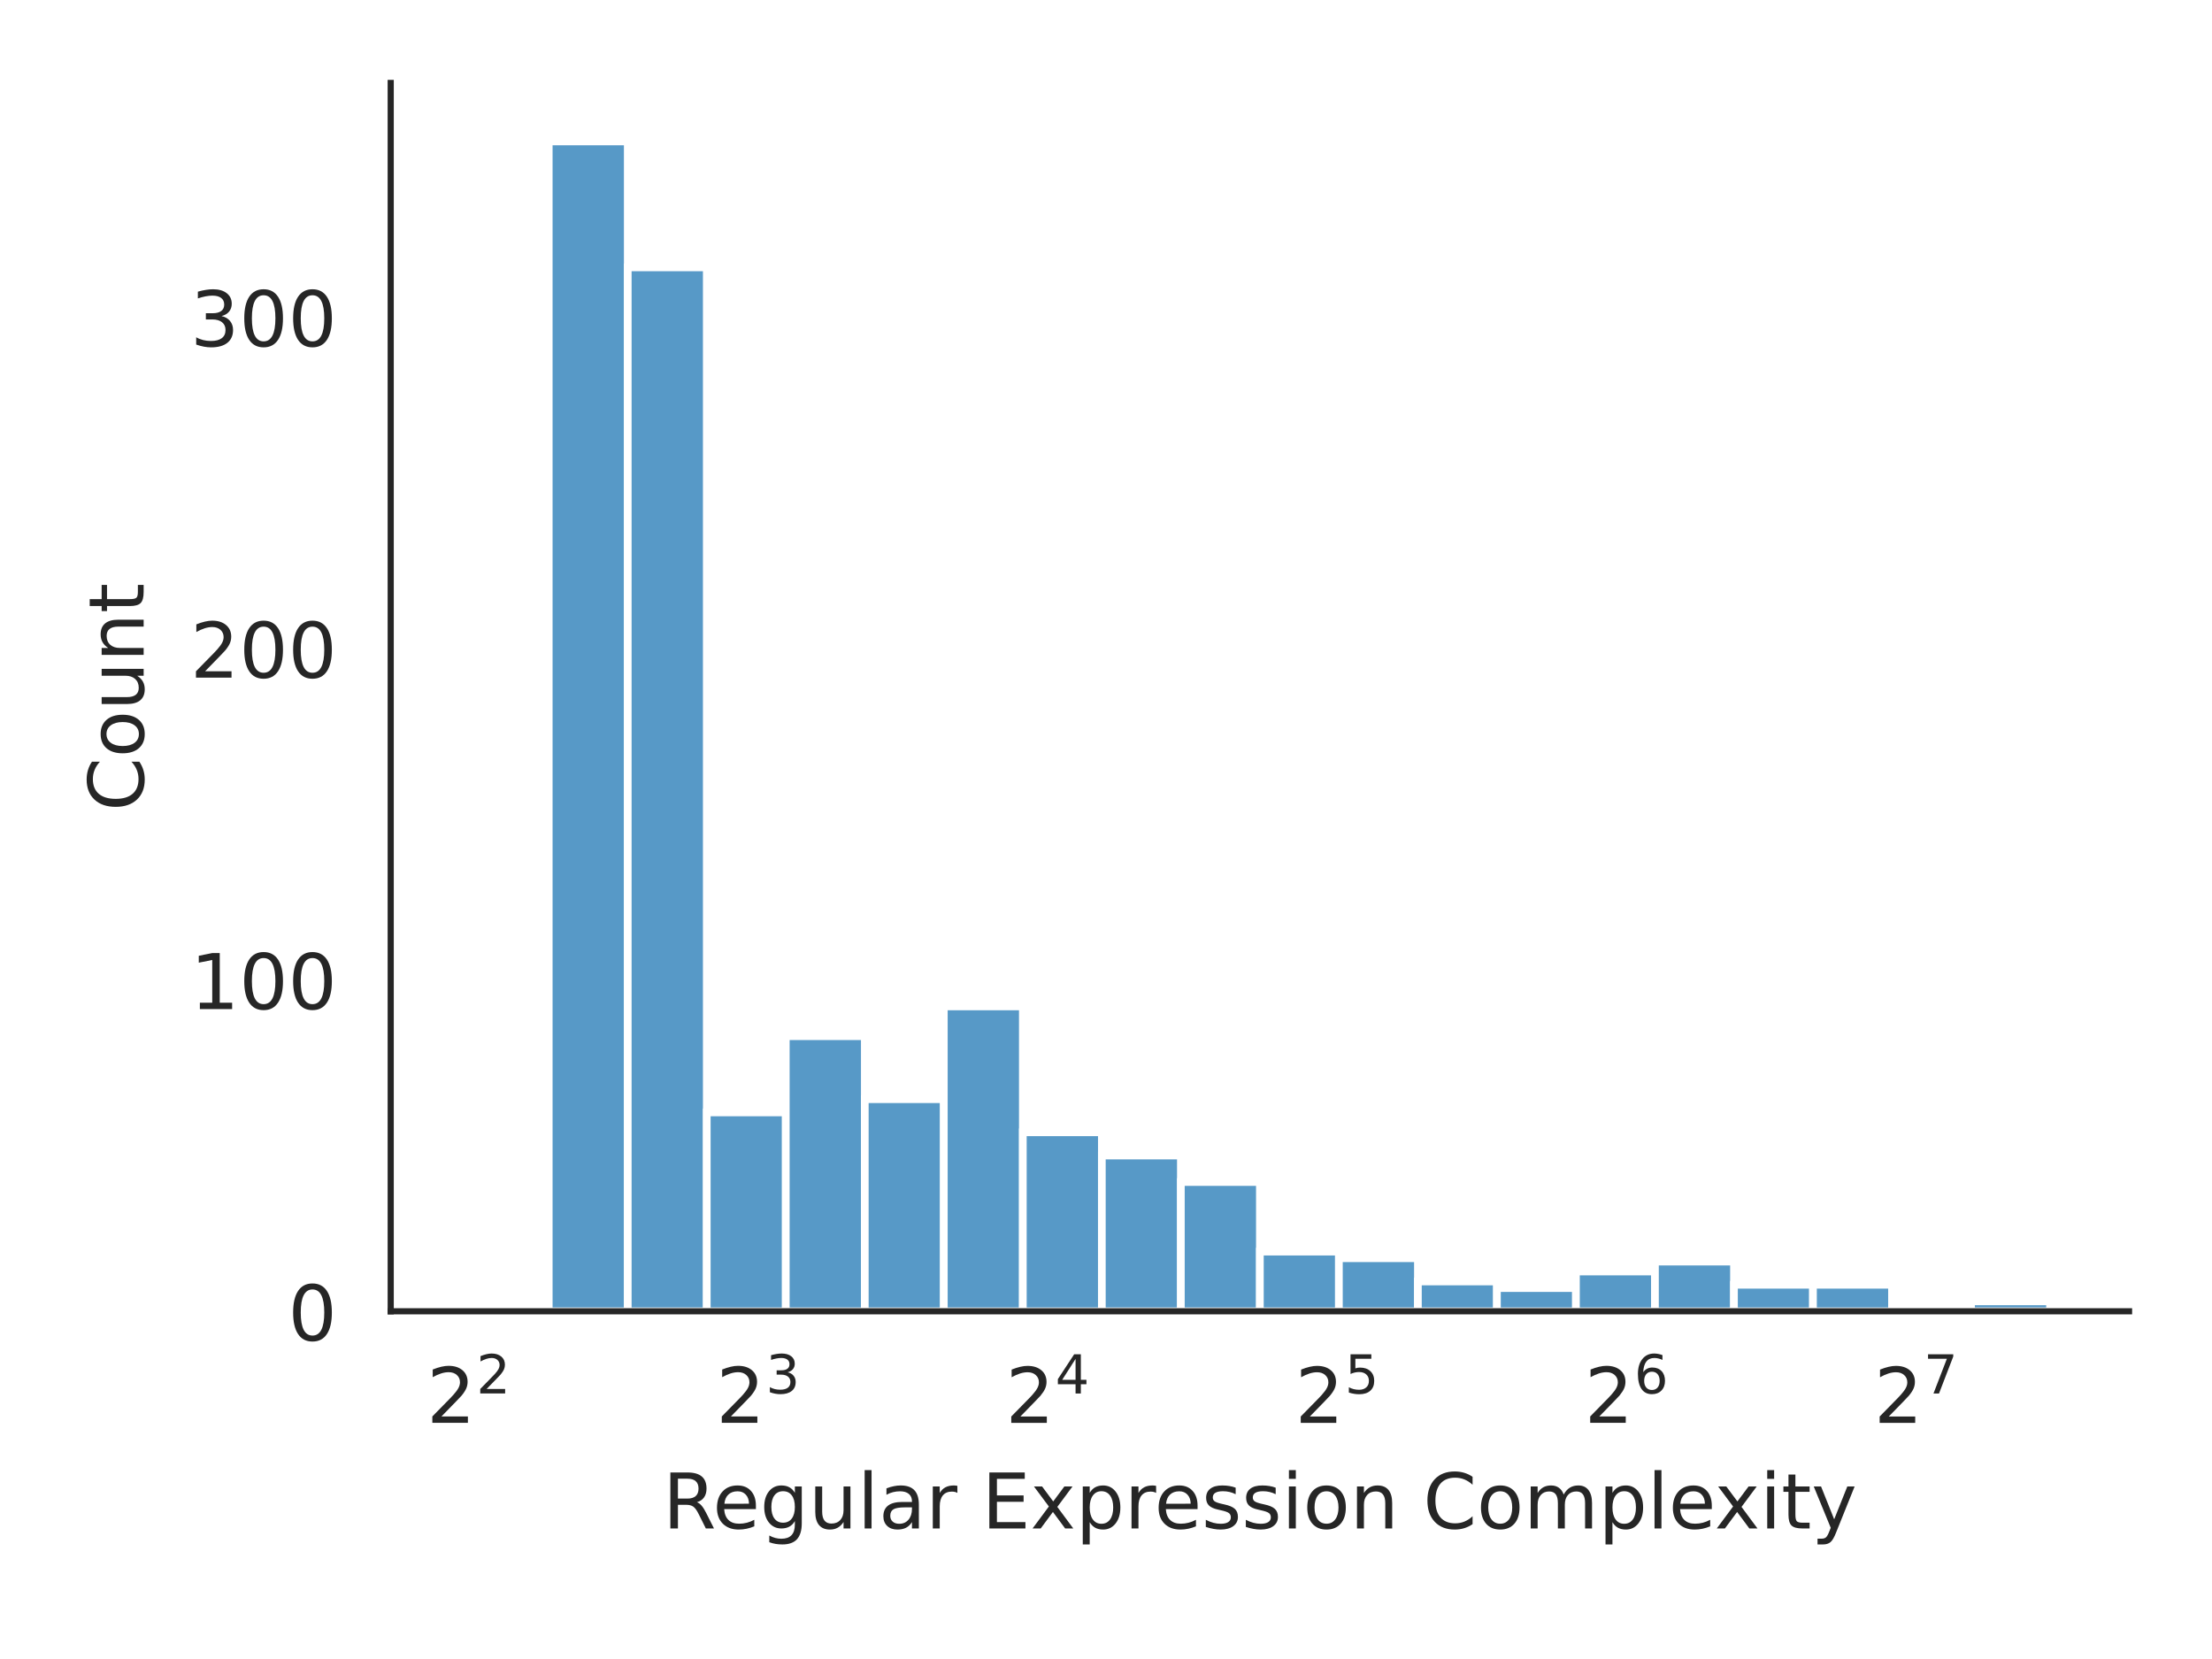
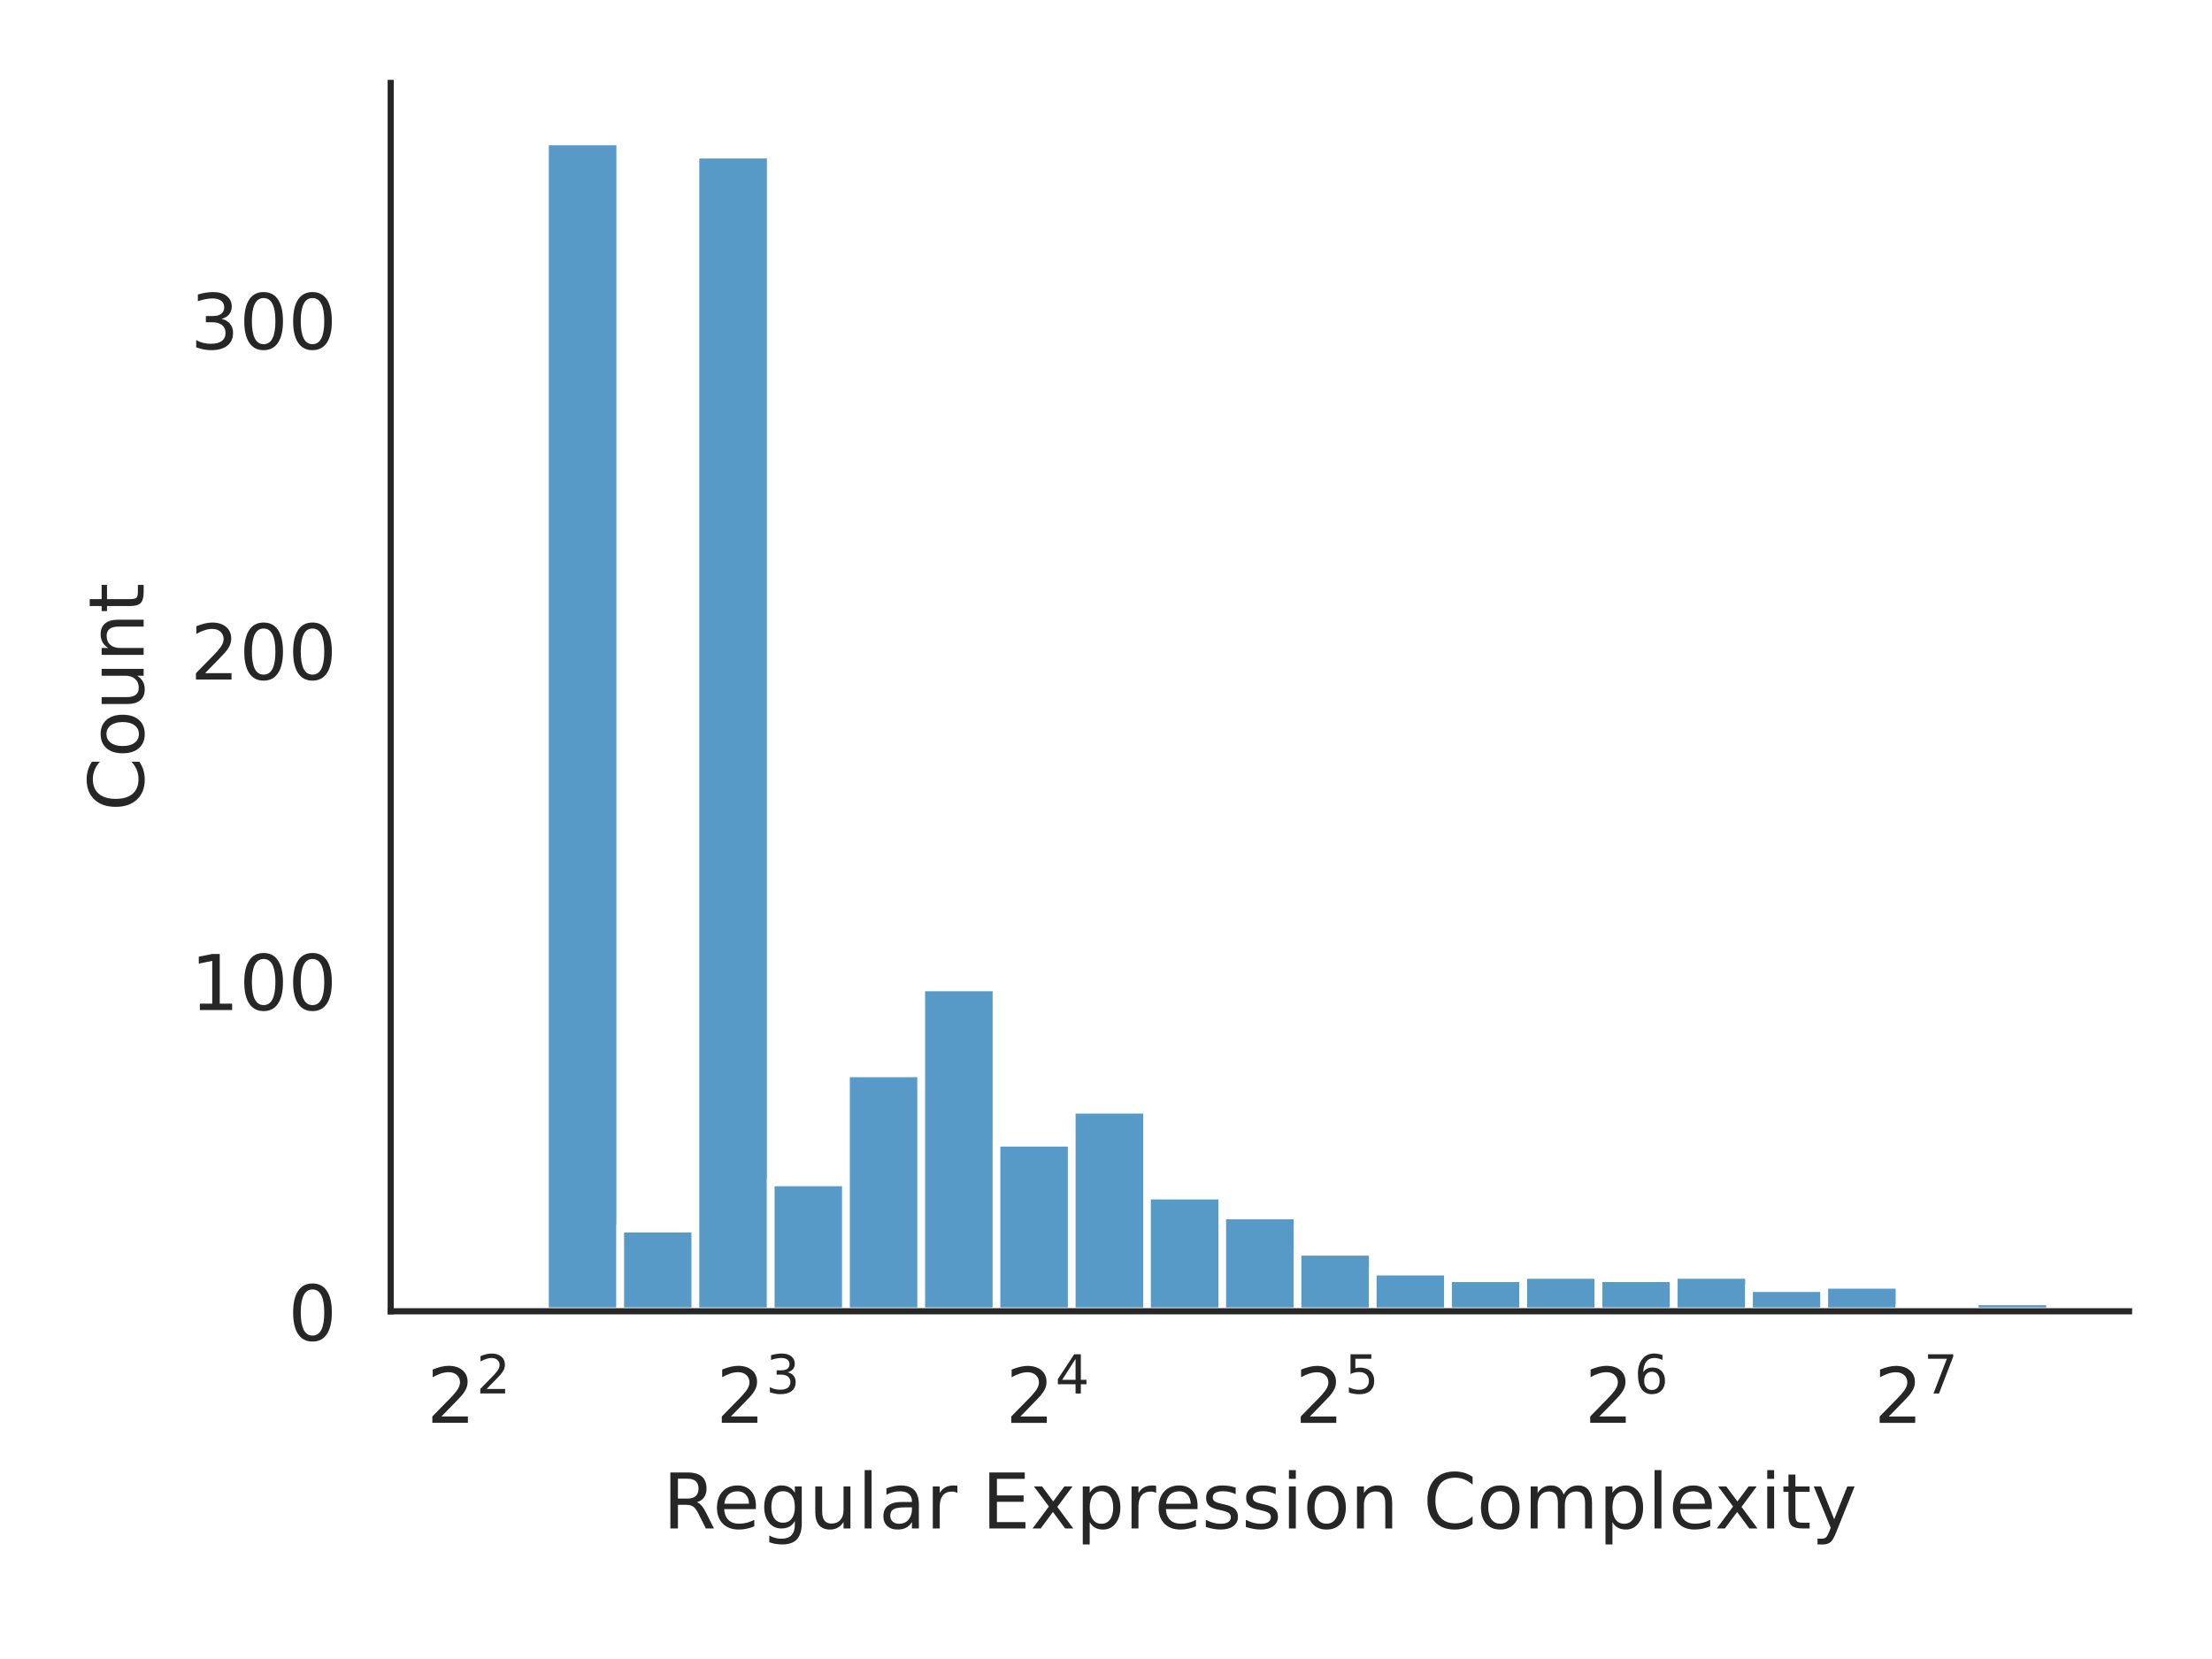
<svg xmlns="http://www.w3.org/2000/svg" xmlns:xlink="http://www.w3.org/1999/xlink" width="288pt" height="216pt" viewBox="0 0 288 216" version="1.1">
  <defs>
    <style type="text/css">*{stroke-linejoin: round; stroke-linecap: butt}</style>
  </defs>
  <g id="figure_1">
    <g id="patch_1">
      <path d="M 0 216  L 288 216  L 288 0  L 0 0  z " style="fill: #ffffff" />
    </g>
    <g id="axes_1">
      <g id="patch_2">
        <path d="M 50.87 170.728  L 277.2 170.728  L 277.2 10.8  L 50.87 10.8  z " style="fill: #ffffff" />
      </g>
      <g id="matplotlib.axis_1">
        <g id="xtick_1">
          <g id="text_1">
            <g style="fill: #262626" transform="translate(55.55773 185.3264)scale(0.1 -0.1)">
              <defs>
                <path id="DejaVuSans-32" d="M 1228 531  L 3431 531  L 3431 0  L 469 0  L 469 531  Q 828 903 1448 1529  Q 2069 2156 2228 2338  Q 2531 2678 2651 2914  Q 2772 3150 2772 3378  Q 2772 3750 2511 3984  Q 2250 4219 1831 4219  Q 1534 4219 1204 4116  Q 875 4013 500 3803  L 500 4441  Q 881 4594 1212 4672  Q 1544 4750 1819 4750  Q 2544 4750 2975 4387  Q 3406 4025 3406 3419  Q 3406 3131 3298 2873  Q 3191 2616 2906 2266  Q 2828 2175 2409 1742  Q 1991 1309 1228 531  z " transform="scale(0.015625)" />
              </defs>
              <use xlink:href="#DejaVuSans-32" transform="translate(0 0.765625)" />
              <use xlink:href="#DejaVuSans-32" transform="translate(64.58008 39.04688)scale(0.7)" />
            </g>
          </g>
        </g>
        <g id="xtick_2">
          <g id="text_2">
            <g style="fill: #262626" transform="translate(93.24563 185.3264)scale(0.1 -0.1)">
              <defs>
                <path id="DejaVuSans-33" d="M 2597 2516  Q 3050 2419 3304 2112  Q 3559 1806 3559 1356  Q 3559 666 3084 287  Q 2609 -91 1734 -91  Q 1441 -91 1130 -33  Q 819 25 488 141  L 488 750  Q 750 597 1062 519  Q 1375 441 1716 441  Q 2309 441 2620 675  Q 2931 909 2931 1356  Q 2931 1769 2642 2001  Q 2353 2234 1838 2234  L 1294 2234  L 1294 2753  L 1863 2753  Q 2328 2753 2575 2939  Q 2822 3125 2822 3475  Q 2822 3834 2567 4026  Q 2313 4219 1838 4219  Q 1578 4219 1281 4162  Q 984 4106 628 3988  L 628 4550  Q 988 4650 1302 4700  Q 1616 4750 1894 4750  Q 2613 4750 3031 4423  Q 3450 4097 3450 3541  Q 3450 3153 3228 2886  Q 3006 2619 2597 2516  z " transform="scale(0.015625)" />
              </defs>
              <use xlink:href="#DejaVuSans-32" transform="translate(0 0.765625)" />
              <use xlink:href="#DejaVuSans-33" transform="translate(64.58008 39.04688)scale(0.7)" />
            </g>
          </g>
        </g>
        <g id="xtick_3">
          <g id="text_3">
            <g style="fill: #262626" transform="translate(130.9335 185.3264)scale(0.1 -0.1)">
              <defs>
                <path id="DejaVuSans-34" d="M 2419 4116  L 825 1625  L 2419 1625  L 2419 4116  z M 2253 4666  L 3047 4666  L 3047 1625  L 3713 1625  L 3713 1100  L 3047 1100  L 3047 0  L 2419 0  L 2419 1100  L 313 1100  L 313 1709  L 2253 4666  z " transform="scale(0.015625)" />
              </defs>
              <use xlink:href="#DejaVuSans-32" transform="translate(0 0.684375)" />
              <use xlink:href="#DejaVuSans-34" transform="translate(64.58008 38.96563)scale(0.7)" />
            </g>
          </g>
        </g>
        <g id="xtick_4">
          <g id="text_4">
            <g style="fill: #262626" transform="translate(168.6214 185.3264)scale(0.1 -0.1)">
              <defs>
                <path id="DejaVuSans-35" d="M 691 4666  L 3169 4666  L 3169 4134  L 1269 4134  L 1269 2991  Q 1406 3038 1543 3061  Q 1681 3084 1819 3084  Q 2600 3084 3056 2656  Q 3513 2228 3513 1497  Q 3513 744 3044 326  Q 2575 -91 1722 -91  Q 1428 -91 1123 -41  Q 819 9 494 109  L 494 744  Q 775 591 1075 516  Q 1375 441 1709 441  Q 2250 441 2565 725  Q 2881 1009 2881 1497  Q 2881 1984 2565 2268  Q 2250 2553 1709 2553  Q 1456 2553 1204 2497  Q 953 2441 691 2322  L 691 4666  z " transform="scale(0.015625)" />
              </defs>
              <use xlink:href="#DejaVuSans-32" transform="translate(0 0.684375)" />
              <use xlink:href="#DejaVuSans-35" transform="translate(64.58008 38.96563)scale(0.7)" />
            </g>
          </g>
        </g>
        <g id="xtick_5">
          <g id="text_5">
            <g style="fill: #262626" transform="translate(206.3094 185.3264)scale(0.1 -0.1)">
              <defs>
                <path id="DejaVuSans-36" d="M 2113 2584  Q 1688 2584 1439 2293  Q 1191 2003 1191 1497  Q 1191 994 1439 701  Q 1688 409 2113 409  Q 2538 409 2786 701  Q 3034 994 3034 1497  Q 3034 2003 2786 2293  Q 2538 2584 2113 2584  z M 3366 4563  L 3366 3988  Q 3128 4100 2886 4159  Q 2644 4219 2406 4219  Q 1781 4219 1451 3797  Q 1122 3375 1075 2522  Q 1259 2794 1537 2939  Q 1816 3084 2150 3084  Q 2853 3084 3261 2657  Q 3669 2231 3669 1497  Q 3669 778 3244 343  Q 2819 -91 2113 -91  Q 1303 -91 875 529  Q 447 1150 447 2328  Q 447 3434 972 4092  Q 1497 4750 2381 4750  Q 2619 4750 2861 4703  Q 3103 4656 3366 4563  z " transform="scale(0.015625)" />
              </defs>
              <use xlink:href="#DejaVuSans-32" transform="translate(0 0.765625)" />
              <use xlink:href="#DejaVuSans-36" transform="translate(64.58008 39.04688)scale(0.7)" />
            </g>
          </g>
        </g>
        <g id="xtick_6">
          <g id="text_6">
            <g style="fill: #262626" transform="translate(243.9973 185.3264)scale(0.1 -0.1)">
              <defs>
                <path id="DejaVuSans-37" d="M 525 4666  L 3525 4666  L 3525 4397  L 1831 0  L 1172 0  L 2766 4134  L 525 4134  L 525 4666  z " transform="scale(0.015625)" />
              </defs>
              <use xlink:href="#DejaVuSans-32" transform="translate(0 0.684375)" />
              <use xlink:href="#DejaVuSans-37" transform="translate(64.58008 38.96563)scale(0.7)" />
            </g>
          </g>
        </g>
        <g id="text_7">
          <g style="fill: #262626" transform="translate(86.29906 199.0046)scale(0.1 -0.1)">
            <defs>
              <path id="DejaVuSans-52" d="M 2841 2188  Q 3044 2119 3236 1894  Q 3428 1669 3622 1275  L 4263 0  L 3584 0  L 2988 1197  Q 2756 1666 2539 1819  Q 2322 1972 1947 1972  L 1259 1972  L 1259 0  L 628 0  L 628 4666  L 2053 4666  Q 2853 4666 3247 4331  Q 3641 3997 3641 3322  Q 3641 2881 3436 2590  Q 3231 2300 2841 2188  z M 1259 4147  L 1259 2491  L 2053 2491  Q 2509 2491 2742 2702  Q 2975 2913 2975 3322  Q 2975 3731 2742 3939  Q 2509 4147 2053 4147  L 1259 4147  z " transform="scale(0.015625)" />
              <path id="DejaVuSans-65" d="M 3597 1894  L 3597 1613  L 953 1613  Q 991 1019 1311 708  Q 1631 397 2203 397  Q 2534 397 2845 478  Q 3156 559 3463 722  L 3463 178  Q 3153 47 2828 -22  Q 2503 -91 2169 -91  Q 1331 -91 842 396  Q 353 884 353 1716  Q 353 2575 817 3079  Q 1281 3584 2069 3584  Q 2775 3584 3186 3129  Q 3597 2675 3597 1894  z M 3022 2063  Q 3016 2534 2758 2815  Q 2500 3097 2075 3097  Q 1594 3097 1305 2825  Q 1016 2553 972 2059  L 3022 2063  z " transform="scale(0.015625)" />
              <path id="DejaVuSans-67" d="M 2906 1791  Q 2906 2416 2648 2759  Q 2391 3103 1925 3103  Q 1463 3103 1205 2759  Q 947 2416 947 1791  Q 947 1169 1205 825  Q 1463 481 1925 481  Q 2391 481 2648 825  Q 2906 1169 2906 1791  z M 3481 434  Q 3481 -459 3084 -895  Q 2688 -1331 1869 -1331  Q 1566 -1331 1297 -1286  Q 1028 -1241 775 -1147  L 775 -588  Q 1028 -725 1275 -790  Q 1522 -856 1778 -856  Q 2344 -856 2625 -561  Q 2906 -266 2906 331  L 2906 616  Q 2728 306 2450 153  Q 2172 0 1784 0  Q 1141 0 747 490  Q 353 981 353 1791  Q 353 2603 747 3093  Q 1141 3584 1784 3584  Q 2172 3584 2450 3431  Q 2728 3278 2906 2969  L 2906 3500  L 3481 3500  L 3481 434  z " transform="scale(0.015625)" />
              <path id="DejaVuSans-75" d="M 544 1381  L 544 3500  L 1119 3500  L 1119 1403  Q 1119 906 1312 657  Q 1506 409 1894 409  Q 2359 409 2629 706  Q 2900 1003 2900 1516  L 2900 3500  L 3475 3500  L 3475 0  L 2900 0  L 2900 538  Q 2691 219 2414 64  Q 2138 -91 1772 -91  Q 1169 -91 856 284  Q 544 659 544 1381  z M 1991 3584  L 1991 3584  z " transform="scale(0.015625)" />
              <path id="DejaVuSans-6c" d="M 603 4863  L 1178 4863  L 1178 0  L 603 0  L 603 4863  z " transform="scale(0.015625)" />
              <path id="DejaVuSans-61" d="M 2194 1759  Q 1497 1759 1228 1600  Q 959 1441 959 1056  Q 959 750 1161 570  Q 1363 391 1709 391  Q 2188 391 2477 730  Q 2766 1069 2766 1631  L 2766 1759  L 2194 1759  z M 3341 1997  L 3341 0  L 2766 0  L 2766 531  Q 2569 213 2275 61  Q 1981 -91 1556 -91  Q 1019 -91 701 211  Q 384 513 384 1019  Q 384 1609 779 1909  Q 1175 2209 1959 2209  L 2766 2209  L 2766 2266  Q 2766 2663 2505 2880  Q 2244 3097 1772 3097  Q 1472 3097 1187 3025  Q 903 2953 641 2809  L 641 3341  Q 956 3463 1253 3523  Q 1550 3584 1831 3584  Q 2591 3584 2966 3190  Q 3341 2797 3341 1997  z " transform="scale(0.015625)" />
              <path id="DejaVuSans-72" d="M 2631 2963  Q 2534 3019 2420 3045  Q 2306 3072 2169 3072  Q 1681 3072 1420 2755  Q 1159 2438 1159 1844  L 1159 0  L 581 0  L 581 3500  L 1159 3500  L 1159 2956  Q 1341 3275 1631 3429  Q 1922 3584 2338 3584  Q 2397 3584 2469 3576  Q 2541 3569 2628 3553  L 2631 2963  z " transform="scale(0.015625)" />
              <path id="DejaVuSans-20" transform="scale(0.015625)" />
              <path id="DejaVuSans-45" d="M 628 4666  L 3578 4666  L 3578 4134  L 1259 4134  L 1259 2753  L 3481 2753  L 3481 2222  L 1259 2222  L 1259 531  L 3634 531  L 3634 0  L 628 0  L 628 4666  z " transform="scale(0.015625)" />
              <path id="DejaVuSans-78" d="M 3513 3500  L 2247 1797  L 3578 0  L 2900 0  L 1881 1375  L 863 0  L 184 0  L 1544 1831  L 300 3500  L 978 3500  L 1906 2253  L 2834 3500  L 3513 3500  z " transform="scale(0.015625)" />
              <path id="DejaVuSans-70" d="M 1159 525  L 1159 -1331  L 581 -1331  L 581 3500  L 1159 3500  L 1159 2969  Q 1341 3281 1617 3432  Q 1894 3584 2278 3584  Q 2916 3584 3314 3078  Q 3713 2572 3713 1747  Q 3713 922 3314 415  Q 2916 -91 2278 -91  Q 1894 -91 1617 61  Q 1341 213 1159 525  z M 3116 1747  Q 3116 2381 2855 2742  Q 2594 3103 2138 3103  Q 1681 3103 1420 2742  Q 1159 2381 1159 1747  Q 1159 1113 1420 752  Q 1681 391 2138 391  Q 2594 391 2855 752  Q 3116 1113 3116 1747  z " transform="scale(0.015625)" />
              <path id="DejaVuSans-73" d="M 2834 3397  L 2834 2853  Q 2591 2978 2328 3040  Q 2066 3103 1784 3103  Q 1356 3103 1142 2972  Q 928 2841 928 2578  Q 928 2378 1081 2264  Q 1234 2150 1697 2047  L 1894 2003  Q 2506 1872 2764 1633  Q 3022 1394 3022 966  Q 3022 478 2636 193  Q 2250 -91 1575 -91  Q 1294 -91 989 -36  Q 684 19 347 128  L 347 722  Q 666 556 975 473  Q 1284 391 1588 391  Q 1994 391 2212 530  Q 2431 669 2431 922  Q 2431 1156 2273 1281  Q 2116 1406 1581 1522  L 1381 1569  Q 847 1681 609 1914  Q 372 2147 372 2553  Q 372 3047 722 3315  Q 1072 3584 1716 3584  Q 2034 3584 2315 3537  Q 2597 3491 2834 3397  z " transform="scale(0.015625)" />
              <path id="DejaVuSans-69" d="M 603 3500  L 1178 3500  L 1178 0  L 603 0  L 603 3500  z M 603 4863  L 1178 4863  L 1178 4134  L 603 4134  L 603 4863  z " transform="scale(0.015625)" />
              <path id="DejaVuSans-6f" d="M 1959 3097  Q 1497 3097 1228 2736  Q 959 2375 959 1747  Q 959 1119 1226 758  Q 1494 397 1959 397  Q 2419 397 2687 759  Q 2956 1122 2956 1747  Q 2956 2369 2687 2733  Q 2419 3097 1959 3097  z M 1959 3584  Q 2709 3584 3137 3096  Q 3566 2609 3566 1747  Q 3566 888 3137 398  Q 2709 -91 1959 -91  Q 1206 -91 779 398  Q 353 888 353 1747  Q 353 2609 779 3096  Q 1206 3584 1959 3584  z " transform="scale(0.015625)" />
              <path id="DejaVuSans-6e" d="M 3513 2113  L 3513 0  L 2938 0  L 2938 2094  Q 2938 2591 2744 2837  Q 2550 3084 2163 3084  Q 1697 3084 1428 2787  Q 1159 2491 1159 1978  L 1159 0  L 581 0  L 581 3500  L 1159 3500  L 1159 2956  Q 1366 3272 1645 3428  Q 1925 3584 2291 3584  Q 2894 3584 3203 3211  Q 3513 2838 3513 2113  z " transform="scale(0.015625)" />
              <path id="DejaVuSans-43" d="M 4122 4306  L 4122 3641  Q 3803 3938 3442 4084  Q 3081 4231 2675 4231  Q 1875 4231 1450 3742  Q 1025 3253 1025 2328  Q 1025 1406 1450 917  Q 1875 428 2675 428  Q 3081 428 3442 575  Q 3803 722 4122 1019  L 4122 359  Q 3791 134 3420 21  Q 3050 -91 2638 -91  Q 1578 -91 968 557  Q 359 1206 359 2328  Q 359 3453 968 4101  Q 1578 4750 2638 4750  Q 3056 4750 3426 4639  Q 3797 4528 4122 4306  z " transform="scale(0.015625)" />
              <path id="DejaVuSans-6d" d="M 3328 2828  Q 3544 3216 3844 3400  Q 4144 3584 4550 3584  Q 5097 3584 5394 3201  Q 5691 2819 5691 2113  L 5691 0  L 5113 0  L 5113 2094  Q 5113 2597 4934 2840  Q 4756 3084 4391 3084  Q 3944 3084 3684 2787  Q 3425 2491 3425 1978  L 3425 0  L 2847 0  L 2847 2094  Q 2847 2600 2669 2842  Q 2491 3084 2119 3084  Q 1678 3084 1418 2786  Q 1159 2488 1159 1978  L 1159 0  L 581 0  L 581 3500  L 1159 3500  L 1159 2956  Q 1356 3278 1631 3431  Q 1906 3584 2284 3584  Q 2666 3584 2933 3390  Q 3200 3197 3328 2828  z " transform="scale(0.015625)" />
              <path id="DejaVuSans-74" d="M 1172 4494  L 1172 3500  L 2356 3500  L 2356 3053  L 1172 3053  L 1172 1153  Q 1172 725 1289 603  Q 1406 481 1766 481  L 2356 481  L 2356 0  L 1766 0  Q 1100 0 847 248  Q 594 497 594 1153  L 594 3053  L 172 3053  L 172 3500  L 594 3500  L 594 4494  L 1172 4494  z " transform="scale(0.015625)" />
              <path id="DejaVuSans-79" d="M 2059 -325  Q 1816 -950 1584 -1140  Q 1353 -1331 966 -1331  L 506 -1331  L 506 -850  L 844 -850  Q 1081 -850 1212 -737  Q 1344 -625 1503 -206  L 1606 56  L 191 3500  L 800 3500  L 1894 763  L 2988 3500  L 3597 3500  L 2059 -325  z " transform="scale(0.015625)" />
            </defs>
            <use xlink:href="#DejaVuSans-52" />
            <use xlink:href="#DejaVuSans-65" x="64.982" />
            <use xlink:href="#DejaVuSans-67" x="126.506" />
            <use xlink:href="#DejaVuSans-75" x="189.982" />
            <use xlink:href="#DejaVuSans-6c" x="253.361" />
            <use xlink:href="#DejaVuSans-61" x="281.145" />
            <use xlink:href="#DejaVuSans-72" x="342.424" />
            <use xlink:href="#DejaVuSans-20" x="383.537" />
            <use xlink:href="#DejaVuSans-45" x="415.324" />
            <use xlink:href="#DejaVuSans-78" x="478.508" />
            <use xlink:href="#DejaVuSans-70" x="537.688" />
            <use xlink:href="#DejaVuSans-72" x="601.164" />
            <use xlink:href="#DejaVuSans-65" x="640.027" />
            <use xlink:href="#DejaVuSans-73" x="701.551" />
            <use xlink:href="#DejaVuSans-73" x="753.65" />
            <use xlink:href="#DejaVuSans-69" x="805.75" />
            <use xlink:href="#DejaVuSans-6f" x="833.533" />
            <use xlink:href="#DejaVuSans-6e" x="894.715" />
            <use xlink:href="#DejaVuSans-20" x="958.094" />
            <use xlink:href="#DejaVuSans-43" x="989.881" />
            <use xlink:href="#DejaVuSans-6f" x="1059.705" />
            <use xlink:href="#DejaVuSans-6d" x="1120.887" />
            <use xlink:href="#DejaVuSans-70" x="1218.299" />
            <use xlink:href="#DejaVuSans-6c" x="1281.775" />
            <use xlink:href="#DejaVuSans-65" x="1309.559" />
            <use xlink:href="#DejaVuSans-78" x="1369.332" />
            <use xlink:href="#DejaVuSans-69" x="1428.512" />
            <use xlink:href="#DejaVuSans-74" x="1456.295" />
            <use xlink:href="#DejaVuSans-79" x="1495.504" />
          </g>
        </g>
      </g>
      <g id="matplotlib.axis_2">
        <g id="ytick_1">
          <g id="text_8">
            <g style="fill: #262626" transform="translate(37.5075 174.5272)scale(0.1 -0.1)">
              <defs>
                <path id="DejaVuSans-30" d="M 2034 4250  Q 1547 4250 1301 3770  Q 1056 3291 1056 2328  Q 1056 1369 1301 889  Q 1547 409 2034 409  Q 2525 409 2770 889  Q 3016 1369 3016 2328  Q 3016 3291 2770 3770  Q 2525 4250 2034 4250  z M 2034 4750  Q 2819 4750 3233 4129  Q 3647 3509 3647 2328  Q 3647 1150 3233 529  Q 2819 -91 2034 -91  Q 1250 -91 836 529  Q 422 1150 422 2328  Q 422 3509 836 4129  Q 1250 4750 2034 4750  z " transform="scale(0.015625)" />
              </defs>
              <use xlink:href="#DejaVuSans-30" />
            </g>
          </g>
        </g>
        <g id="ytick_2">
          <g id="text_9">
-             <g style="fill: #262626" transform="translate(24.7825 131.3792)scale(0.1 -0.1)">
+             <g style="fill: #262626" transform="translate(24.7825 131.5011)scale(0.1 -0.1)">
              <defs>
                <path id="DejaVuSans-31" d="M 794 531  L 1825 531  L 1825 4091  L 703 3866  L 703 4441  L 1819 4666  L 2450 4666  L 2450 531  L 3481 531  L 3481 0  L 794 0  L 794 531  z " transform="scale(0.015625)" />
              </defs>
              <use xlink:href="#DejaVuSans-31" />
              <use xlink:href="#DejaVuSans-30" x="63.623" />
              <use xlink:href="#DejaVuSans-30" x="127.246" />
            </g>
          </g>
        </g>
        <g id="ytick_3">
          <g id="text_10">
-             <g style="fill: #262626" transform="translate(24.7825 88.23125)scale(0.1 -0.1)">
+             <g style="fill: #262626" transform="translate(24.7825 88.47503)scale(0.1 -0.1)">
              <use xlink:href="#DejaVuSans-32" />
              <use xlink:href="#DejaVuSans-30" x="63.623" />
              <use xlink:href="#DejaVuSans-30" x="127.246" />
            </g>
          </g>
        </g>
        <g id="ytick_4">
          <g id="text_11">
-             <g style="fill: #262626" transform="translate(24.7825 45.08327)scale(0.1 -0.1)">
+             <g style="fill: #262626" transform="translate(24.7825 45.44893)scale(0.1 -0.1)">
              <use xlink:href="#DejaVuSans-33" />
              <use xlink:href="#DejaVuSans-30" x="63.623" />
              <use xlink:href="#DejaVuSans-30" x="127.246" />
            </g>
          </g>
        </g>
        <g id="text_12">
          <g style="fill: #262626" transform="translate(18.70281 105.6124)rotate(-90)scale(0.1 -0.1)">
            <use xlink:href="#DejaVuSans-43" />
            <use xlink:href="#DejaVuSans-6f" x="69.824" />
            <use xlink:href="#DejaVuSans-75" x="131.006" />
            <use xlink:href="#DejaVuSans-6e" x="194.385" />
            <use xlink:href="#DejaVuSans-74" x="257.764" />
          </g>
        </g>
      </g>
      <g id="patch_3">
-         <path d="M 61.158 170.728  L 71.445 170.728  L 71.445 169.865  L 61.158 169.865  z " clip-path="url(#p58f02df5b8)" style="fill: #1f77b4; fill-opacity: 0.75; stroke: #ffffff; stroke-linejoin: miter" />
+         <path d="M 61.158 170.728  L 70.956 170.728  L 70.956 169.867  L 61.158 169.867  z " clip-path="url(#p58f02df5b8)" style="fill: #1f77b4; fill-opacity: 0.75; stroke: #ffffff; stroke-linejoin: miter" />
      </g>
      <g id="patch_4">
-         <path d="M 71.445 170.728  L 81.733 170.728  L 81.733 18.416  L 71.445 18.416  z " clip-path="url(#p58f02df5b8)" style="fill: #1f77b4; fill-opacity: 0.75; stroke: #ffffff; stroke-linejoin: miter" />
+         <path d="M 70.956 170.728  L 80.753 170.728  L 80.753 18.416  L 70.956 18.416  z " clip-path="url(#p58f02df5b8)" style="fill: #1f77b4; fill-opacity: 0.75; stroke: #ffffff; stroke-linejoin: miter" />
      </g>
      <g id="patch_5">
-         <path d="M 81.733 170.728  L 92.021 170.728  L 92.021 34.812  L 81.733 34.812  z " clip-path="url(#p58f02df5b8)" style="fill: #1f77b4; fill-opacity: 0.75; stroke: #ffffff; stroke-linejoin: miter" />
+         <path d="M 80.753 170.728  L 90.551 170.728  L 90.551 159.971  L 80.753 159.971  z " clip-path="url(#p58f02df5b8)" style="fill: #1f77b4; fill-opacity: 0.75; stroke: #ffffff; stroke-linejoin: miter" />
      </g>
      <g id="patch_6">
-         <path d="M 92.021 170.728  L 102.309 170.728  L 102.309 144.839  L 92.021 144.839  z " clip-path="url(#p58f02df5b8)" style="fill: #1f77b4; fill-opacity: 0.75; stroke: #ffffff; stroke-linejoin: miter" />
+         <path d="M 90.551 170.728  L 100.349 170.728  L 100.349 20.137  L 90.551 20.137  z " clip-path="url(#p58f02df5b8)" style="fill: #1f77b4; fill-opacity: 0.75; stroke: #ffffff; stroke-linejoin: miter" />
      </g>
      <g id="patch_7">
-         <path d="M 102.309 170.728  L 112.596 170.728  L 112.596 134.915  L 102.309 134.915  z " clip-path="url(#p58f02df5b8)" style="fill: #1f77b4; fill-opacity: 0.75; stroke: #ffffff; stroke-linejoin: miter" />
+         <path d="M 100.349 170.728  L 110.147 170.728  L 110.147 153.948  L 100.349 153.948  z " clip-path="url(#p58f02df5b8)" style="fill: #1f77b4; fill-opacity: 0.75; stroke: #ffffff; stroke-linejoin: miter" />
      </g>
      <g id="patch_8">
-         <path d="M 112.596 170.728  L 122.884 170.728  L 122.884 143.113  L 112.596 143.113  z " clip-path="url(#p58f02df5b8)" style="fill: #1f77b4; fill-opacity: 0.75; stroke: #ffffff; stroke-linejoin: miter" />
+         <path d="M 110.147 170.728  L 119.945 170.728  L 119.945 139.749  L 110.147 139.749  z " clip-path="url(#p58f02df5b8)" style="fill: #1f77b4; fill-opacity: 0.75; stroke: #ffffff; stroke-linejoin: miter" />
      </g>
      <g id="patch_9">
-         <path d="M 122.884 170.728  L 133.172 170.728  L 133.172 131.032  L 122.884 131.032  z " clip-path="url(#p58f02df5b8)" style="fill: #1f77b4; fill-opacity: 0.75; stroke: #ffffff; stroke-linejoin: miter" />
+         <path d="M 119.945 170.728  L 129.743 170.728  L 129.743 128.562  L 119.945 128.562  z " clip-path="url(#p58f02df5b8)" style="fill: #1f77b4; fill-opacity: 0.75; stroke: #ffffff; stroke-linejoin: miter" />
      </g>
      <g id="patch_10">
-         <path d="M 133.172 170.728  L 143.46 170.728  L 143.46 147.428  L 133.172 147.428  z " clip-path="url(#p58f02df5b8)" style="fill: #1f77b4; fill-opacity: 0.75; stroke: #ffffff; stroke-linejoin: miter" />
+         <path d="M 129.743 170.728  L 139.54 170.728  L 139.54 148.785  L 129.743 148.785  z " clip-path="url(#p58f02df5b8)" style="fill: #1f77b4; fill-opacity: 0.75; stroke: #ffffff; stroke-linejoin: miter" />
      </g>
      <g id="patch_11">
-         <path d="M 143.46 170.728  L 153.747 170.728  L 153.747 150.448  L 143.46 150.448  z " clip-path="url(#p58f02df5b8)" style="fill: #1f77b4; fill-opacity: 0.75; stroke: #ffffff; stroke-linejoin: miter" />
+         <path d="M 139.54 170.728  L 149.338 170.728  L 149.338 144.482  L 139.54 144.482  z " clip-path="url(#p58f02df5b8)" style="fill: #1f77b4; fill-opacity: 0.75; stroke: #ffffff; stroke-linejoin: miter" />
      </g>
      <g id="patch_12">
-         <path d="M 153.747 170.728  L 164.035 170.728  L 164.035 153.9  L 153.747 153.9  z " clip-path="url(#p58f02df5b8)" style="fill: #1f77b4; fill-opacity: 0.75; stroke: #ffffff; stroke-linejoin: miter" />
+         <path d="M 149.338 170.728  L 159.136 170.728  L 159.136 155.669  L 149.338 155.669  z " clip-path="url(#p58f02df5b8)" style="fill: #1f77b4; fill-opacity: 0.75; stroke: #ffffff; stroke-linejoin: miter" />
      </g>
      <g id="patch_13">
-         <path d="M 164.035 170.728  L 174.323 170.728  L 174.323 162.961  L 164.035 162.961  z " clip-path="url(#p58f02df5b8)" style="fill: #1f77b4; fill-opacity: 0.75; stroke: #ffffff; stroke-linejoin: miter" />
+         <path d="M 159.136 170.728  L 168.934 170.728  L 168.934 158.25  L 159.136 158.25  z " clip-path="url(#p58f02df5b8)" style="fill: #1f77b4; fill-opacity: 0.75; stroke: #ffffff; stroke-linejoin: miter" />
      </g>
      <g id="patch_14">
-         <path d="M 174.323 170.728  L 184.61 170.728  L 184.61 163.824  L 174.323 163.824  z " clip-path="url(#p58f02df5b8)" style="fill: #1f77b4; fill-opacity: 0.75; stroke: #ffffff; stroke-linejoin: miter" />
+         <path d="M 168.934 170.728  L 178.732 170.728  L 178.732 162.983  L 168.934 162.983  z " clip-path="url(#p58f02df5b8)" style="fill: #1f77b4; fill-opacity: 0.75; stroke: #ffffff; stroke-linejoin: miter" />
      </g>
      <g id="patch_15">
-         <path d="M 184.61 170.728  L 194.898 170.728  L 194.898 166.845  L 184.61 166.845  z " clip-path="url(#p58f02df5b8)" style="fill: #1f77b4; fill-opacity: 0.75; stroke: #ffffff; stroke-linejoin: miter" />
+         <path d="M 178.732 170.728  L 188.53 170.728  L 188.53 165.565  L 178.732 165.565  z " clip-path="url(#p58f02df5b8)" style="fill: #1f77b4; fill-opacity: 0.75; stroke: #ffffff; stroke-linejoin: miter" />
      </g>
      <g id="patch_16">
-         <path d="M 194.898 170.728  L 205.186 170.728  L 205.186 167.708  L 194.898 167.708  z " clip-path="url(#p58f02df5b8)" style="fill: #1f77b4; fill-opacity: 0.75; stroke: #ffffff; stroke-linejoin: miter" />
+         <path d="M 188.53 170.728  L 198.327 170.728  L 198.327 166.425  L 188.53 166.425  z " clip-path="url(#p58f02df5b8)" style="fill: #1f77b4; fill-opacity: 0.75; stroke: #ffffff; stroke-linejoin: miter" />
      </g>
      <g id="patch_17">
-         <path d="M 205.186 170.728  L 215.474 170.728  L 215.474 165.55  L 205.186 165.55  z " clip-path="url(#p58f02df5b8)" style="fill: #1f77b4; fill-opacity: 0.75; stroke: #ffffff; stroke-linejoin: miter" />
+         <path d="M 198.327 170.728  L 208.125 170.728  L 208.125 165.995  L 198.327 165.995  z " clip-path="url(#p58f02df5b8)" style="fill: #1f77b4; fill-opacity: 0.75; stroke: #ffffff; stroke-linejoin: miter" />
      </g>
      <g id="patch_18">
-         <path d="M 215.474 170.728  L 225.761 170.728  L 225.761 164.256  L 215.474 164.256  z " clip-path="url(#p58f02df5b8)" style="fill: #1f77b4; fill-opacity: 0.75; stroke: #ffffff; stroke-linejoin: miter" />
+         <path d="M 208.125 170.728  L 217.923 170.728  L 217.923 166.425  L 208.125 166.425  z " clip-path="url(#p58f02df5b8)" style="fill: #1f77b4; fill-opacity: 0.75; stroke: #ffffff; stroke-linejoin: miter" />
      </g>
      <g id="patch_19">
-         <path d="M 225.761 170.728  L 236.049 170.728  L 236.049 167.276  L 225.761 167.276  z " clip-path="url(#p58f02df5b8)" style="fill: #1f77b4; fill-opacity: 0.75; stroke: #ffffff; stroke-linejoin: miter" />
+         <path d="M 217.923 170.728  L 227.721 170.728  L 227.721 165.995  L 217.923 165.995  z " clip-path="url(#p58f02df5b8)" style="fill: #1f77b4; fill-opacity: 0.75; stroke: #ffffff; stroke-linejoin: miter" />
      </g>
      <g id="patch_20">
-         <path d="M 236.049 170.728  L 246.337 170.728  L 246.337 167.276  L 236.049 167.276  z " clip-path="url(#p58f02df5b8)" style="fill: #1f77b4; fill-opacity: 0.75; stroke: #ffffff; stroke-linejoin: miter" />
+         <path d="M 227.721 170.728  L 237.519 170.728  L 237.519 167.716  L 227.721 167.716  z " clip-path="url(#p58f02df5b8)" style="fill: #1f77b4; fill-opacity: 0.75; stroke: #ffffff; stroke-linejoin: miter" />
      </g>
      <g id="patch_21">
-         <path d="M 246.337 170.728  L 256.625 170.728  L 256.625 170.297  L 246.337 170.297  z " clip-path="url(#p58f02df5b8)" style="fill: #1f77b4; fill-opacity: 0.75; stroke: #ffffff; stroke-linejoin: miter" />
+         <path d="M 237.519 170.728  L 247.317 170.728  L 247.317 167.286  L 237.519 167.286  z " clip-path="url(#p58f02df5b8)" style="fill: #1f77b4; fill-opacity: 0.75; stroke: #ffffff; stroke-linejoin: miter" />
      </g>
      <g id="patch_22">
-         <path d="M 256.625 170.728  L 266.912 170.728  L 266.912 169.434  L 256.625 169.434  z " clip-path="url(#p58f02df5b8)" style="fill: #1f77b4; fill-opacity: 0.75; stroke: #ffffff; stroke-linejoin: miter" />
+         <path d="M 247.317 170.728  L 257.114 170.728  L 257.114 170.298  L 247.317 170.298  z " clip-path="url(#p58f02df5b8)" style="fill: #1f77b4; fill-opacity: 0.75; stroke: #ffffff; stroke-linejoin: miter" />
      </g>
      <g id="patch_23">
+         <path d="M 257.114 170.728  L 266.912 170.728  L 266.912 169.437  L 257.114 169.437  z " clip-path="url(#p58f02df5b8)" style="fill: #1f77b4; fill-opacity: 0.75; stroke: #ffffff; stroke-linejoin: miter" />
+       </g>
+       <g id="patch_24">
        <path d="M 50.87 170.728  L 50.87 10.8  " style="fill: none; stroke: #262626; stroke-width: 0.8; stroke-linejoin: miter; stroke-linecap: square" />
      </g>
-       <g id="patch_24">
+       <g id="patch_25">
        <path d="M 50.87 170.728  L 277.2 170.728  " style="fill: none; stroke: #262626; stroke-width: 0.8; stroke-linejoin: miter; stroke-linecap: square" />
      </g>
    </g>
  </g>
  <defs>
    <clipPath id="p58f02df5b8">
      <rect x="50.87" y="10.8" width="226.33" height="159.928" />
    </clipPath>
  </defs>
</svg>
